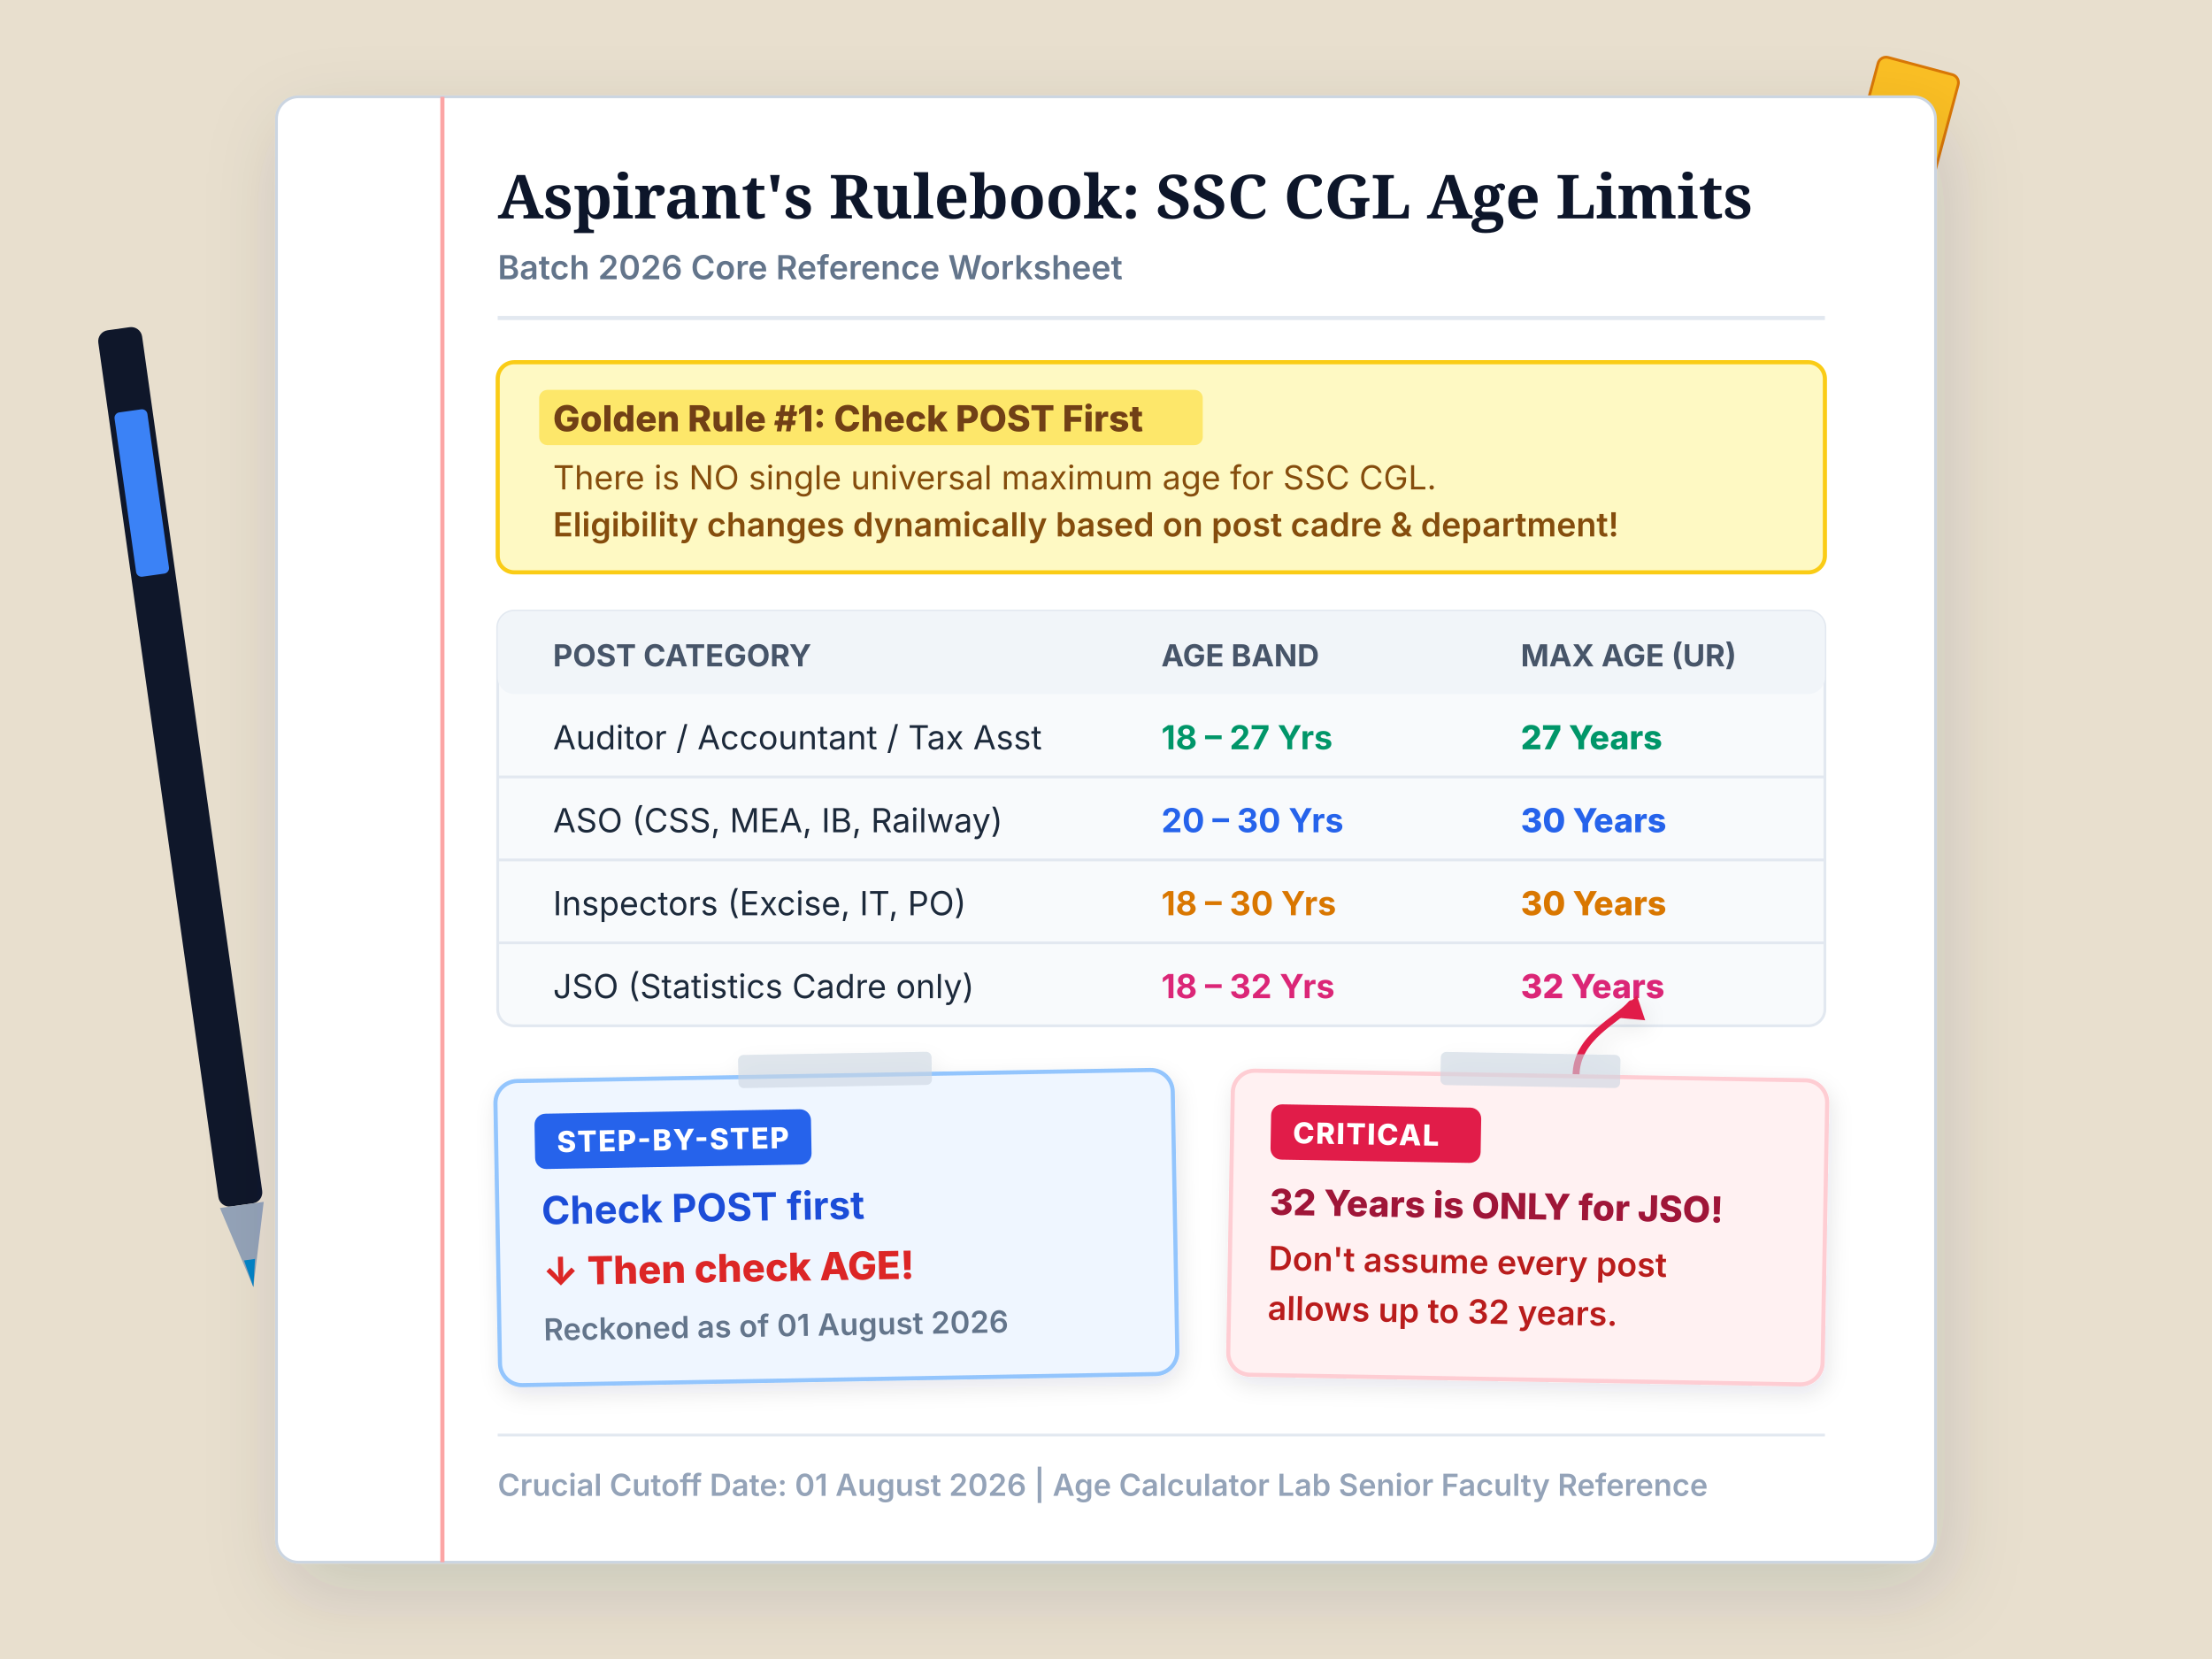
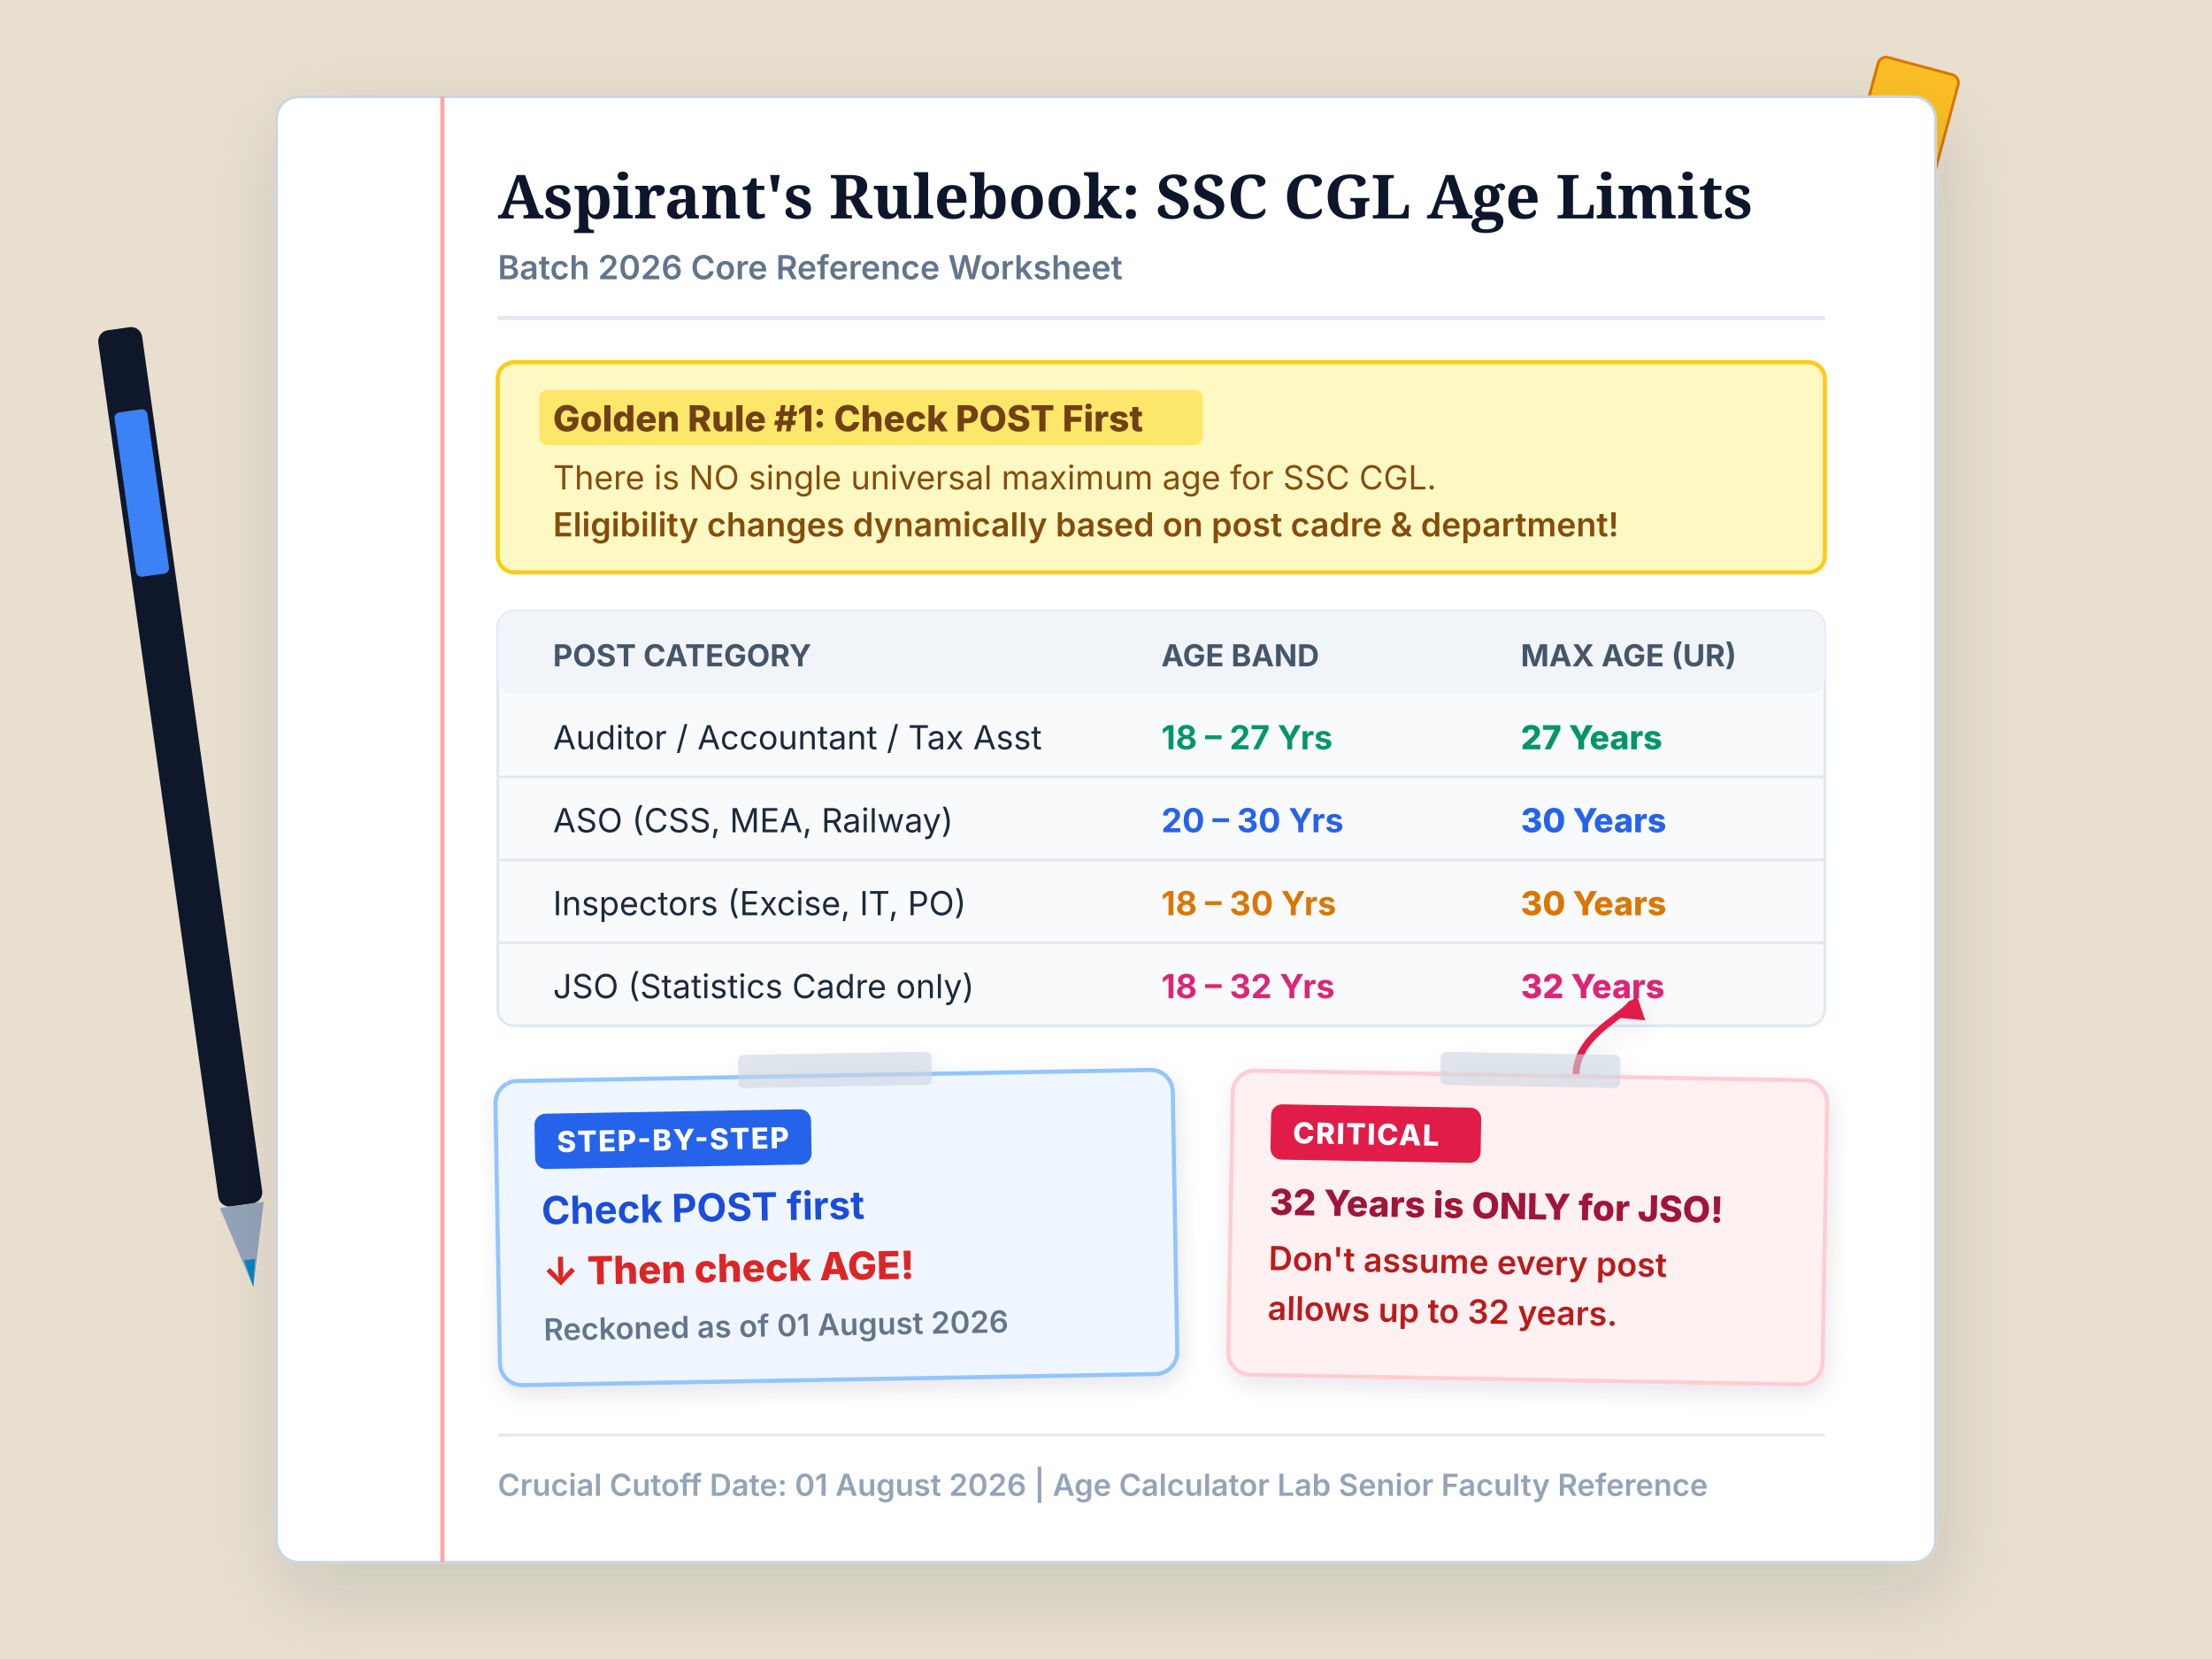
<svg xmlns="http://www.w3.org/2000/svg" viewBox="0 0 800 600" width="800" height="600" style="background:#f1ece1; font-family:'Inter',system-ui,-apple-system,sans-serif;">
  <defs>
    <filter id="deskShadow" x="-10%" y="-10%" width="120%" height="120%">
      <feDropShadow dx="3" dy="10" stdDeviation="14" flood-color="#1e293b" flood-opacity="0.14" />
    </filter>
    <filter id="noteShadow" x="-10%" y="-10%" width="120%" height="120%">
      <feDropShadow dx="1" dy="3" stdDeviation="4" flood-color="#0f172a" flood-opacity="0.10" />
    </filter>
  </defs>
  <rect width="800" height="600" fill="#e8dfce" />
  <g transform="translate(680, 20) rotate(15)">
    <rect width="30" height="340" rx="3" fill="#fbbf24" stroke="#d97706" stroke-width="1" />
    <line x1="0" y1="40" x2="12" y2="40" stroke="#78350f" stroke-width="1.5" />
    <line x1="0" y1="80" x2="18" y2="80" stroke="#78350f" stroke-width="1.5" />
    <line x1="0" y1="120" x2="12" y2="120" stroke="#78350f" stroke-width="1.5" />
    <line x1="0" y1="160" x2="18" y2="160" stroke="#78350f" stroke-width="1.5" />
    <line x1="0" y1="200" x2="12" y2="200" stroke="#78350f" stroke-width="1.5" />
    <line x1="0" y1="240" x2="18" y2="240" stroke="#78350f" stroke-width="1.5" />
  </g>
  <g transform="translate(35, 120) rotate(-8)">
    <rect x="0" y="0" width="16" height="320" rx="4" fill="#0f172a" />
    <rect x="2" y="30" width="12" height="60" rx="2" fill="#3b82f6" />
    <polygon points="0,320 16,320 8,350" fill="#94a3b8" />
    <polygon points="6,340 10,340 8,350" fill="#0284c7" />
  </g>
  <g transform="translate(100, 35)" filter="url(#deskShadow)">
    <rect width="600" height="530" rx="8" fill="#ffffff" stroke="#cbd5e1" />
    <line x1="60" y1="0" x2="60" y2="530" stroke="#fca5a5" stroke-width="1.5" />
    <text x="80" y="44" font-family="'Fraunces', Georgia, serif" font-size="22" font-weight="700" fill="#0f172a">Aspirant's Rulebook: SSC CGL Age Limits</text>
    <text x="80" y="66" font-size="12" font-weight="600" fill="#64748b">Batch 2026 Core Reference Worksheet</text>
    <line x1="80" y1="80" x2="560" y2="80" stroke="#e2e8f0" stroke-width="1.5" />
    <rect x="80" y="96" width="480" height="76" rx="6" fill="#fef9c3" stroke="#facc15" stroke-width="1.5" />
    <rect x="95" y="106" width="240" height="20" fill="#fde047" fill-opacity="0.7" rx="3" />
    <text x="100" y="121" font-size="13" font-weight="800" fill="#713f12">Golden Rule #1: Check POST First</text>
    <text x="100" y="142" font-size="12" fill="#854d0e">There is NO single universal maximum age for SSC CGL.</text>
    <text x="100" y="159" font-size="12" font-weight="600" fill="#854d0e">Eligibility changes dynamically based on post cadre &amp; department!</text>
    <g transform="translate(80, 186)">
      <rect width="480" height="150" rx="6" fill="#f8fafc" stroke="#e2e8f0" />
      <rect width="480" height="30" rx="6" fill="#f1f5f9" />
      <text x="20" y="20" font-size="11" font-weight="700" fill="#475569">POST CATEGORY</text>
      <text x="240" y="20" font-size="11" font-weight="700" fill="#475569">AGE BAND</text>
      <text x="370" y="20" font-size="11" font-weight="700" fill="#475569">MAX AGE (UR)</text>
      <line x1="0" y1="60" x2="480" y2="60" stroke="#e2e8f0" />
      <text x="20" y="50" font-size="12" fill="#1e293b">Auditor / Accountant / Tax Asst</text>
      <text x="240" y="50" font-size="12" font-weight="700" fill="#059669">18 – 27 Yrs</text>
      <text x="370" y="50" font-size="12" font-weight="800" fill="#059669">27 Years</text>
      <line x1="0" y1="90" x2="480" y2="90" stroke="#e2e8f0" />
-       <text x="20" y="80" font-size="12" fill="#1e293b">ASO (CSS, MEA, IB, Railway)</text>
+       <text x="20" y="80" font-size="12" fill="#1e293b">ASO (CSS, MEA, Railway)</text>
      <text x="240" y="80" font-size="12" font-weight="700" fill="#2563eb">20 – 30 Yrs</text>
      <text x="370" y="80" font-size="12" font-weight="800" fill="#2563eb">30 Years</text>
      <line x1="0" y1="120" x2="480" y2="120" stroke="#e2e8f0" />
      <text x="20" y="110" font-size="12" fill="#1e293b">Inspectors (Excise, IT, PO)</text>
      <text x="240" y="110" font-size="12" font-weight="700" fill="#d97706">18 – 30 Yrs</text>
      <text x="370" y="110" font-size="12" font-weight="800" fill="#d97706">30 Years</text>
      <text x="20" y="140" font-size="12" fill="#1e293b">JSO (Statistics Cadre only)</text>
      <text x="240" y="140" font-size="12" font-weight="700" fill="#db2777">18 – 32 Yrs</text>
      <text x="370" y="140" font-size="12" font-weight="800" fill="#db2777">32 Years</text>
    </g>
    <g transform="translate(80, 350)">
      <g filter="url(#noteShadow)">
        <g transform="rotate(-1 120 60)">
          <rect x="0" y="4" width="245" height="110" rx="8" fill="#eff6ff" stroke="#93c5fd" stroke-width="1.5" />
          <rect x="88" y="-4" width="70" height="12" rx="2" fill="#cbd5e1" fill-opacity="0.6" />
          <rect x="14" y="16" width="100" height="20" rx="4" fill="#2563eb" />
          <text x="22" y="30" font-size="10.5" font-weight="800" fill="#ffffff" letter-spacing="0.5">STEP-BY-STEP</text>
          <text x="16" y="56" font-size="14" font-weight="700" fill="#1d4ed8">
            Check POST first
          </text>
          <text x="16" y="78" font-size="14" font-weight="800" fill="#dc2626">
            ↓ Then check AGE!
          </text>
          <text x="16" y="98" font-size="11" font-weight="600" fill="#64748b">
            Reckoned as of 01 August 2026
          </text>
        </g>
      </g>
      <g transform="translate(265, 0)" filter="url(#noteShadow)">
        <path d="M 125 4 C 125 -10, 140 -16, 145 -22" fill="none" stroke="#e11d48" stroke-width="2.5" stroke-linecap="round" />
        <polygon points="147,-25 139,-17 150,-16" fill="#e11d48" />
        <g transform="rotate(1 110 60)">
          <rect x="0" y="4" width="215" height="110" rx="8" fill="#fff1f2" stroke="#fecdd3" stroke-width="1.5" />
          <rect x="75" y="-4" width="65" height="12" rx="2" fill="#cbd5e1" fill-opacity="0.6" />
          <rect x="14" y="16" width="76" height="20" rx="4" fill="#e11d48" />
          <text x="22" y="30" font-size="10.5" font-weight="800" fill="#ffffff" letter-spacing="0.5">CRITICAL</text>
          <text x="14" y="56" font-size="13" font-weight="800" fill="#9f1239">
            32 Years is ONLY for JSO!
          </text>
          <text x="14" y="76" font-size="12" font-weight="600" fill="#b91c1c">
            Don't assume every post
          </text>
          <text x="14" y="94" font-size="12" font-weight="600" fill="#b91c1c">
            allows up to 32 years.
          </text>
        </g>
      </g>
    </g>
    <g transform="translate(80, 484)">
      <line x1="0" y1="0" x2="480" y2="0" stroke="#e2e8f0" stroke-width="1" />
      <text x="0" y="22" font-size="11" font-weight="600" fill="#94a3b8">Crucial Cutoff Date: 01 August 2026 | Age Calculator Lab Senior Faculty Reference</text>
    </g>
  </g>
</svg>
